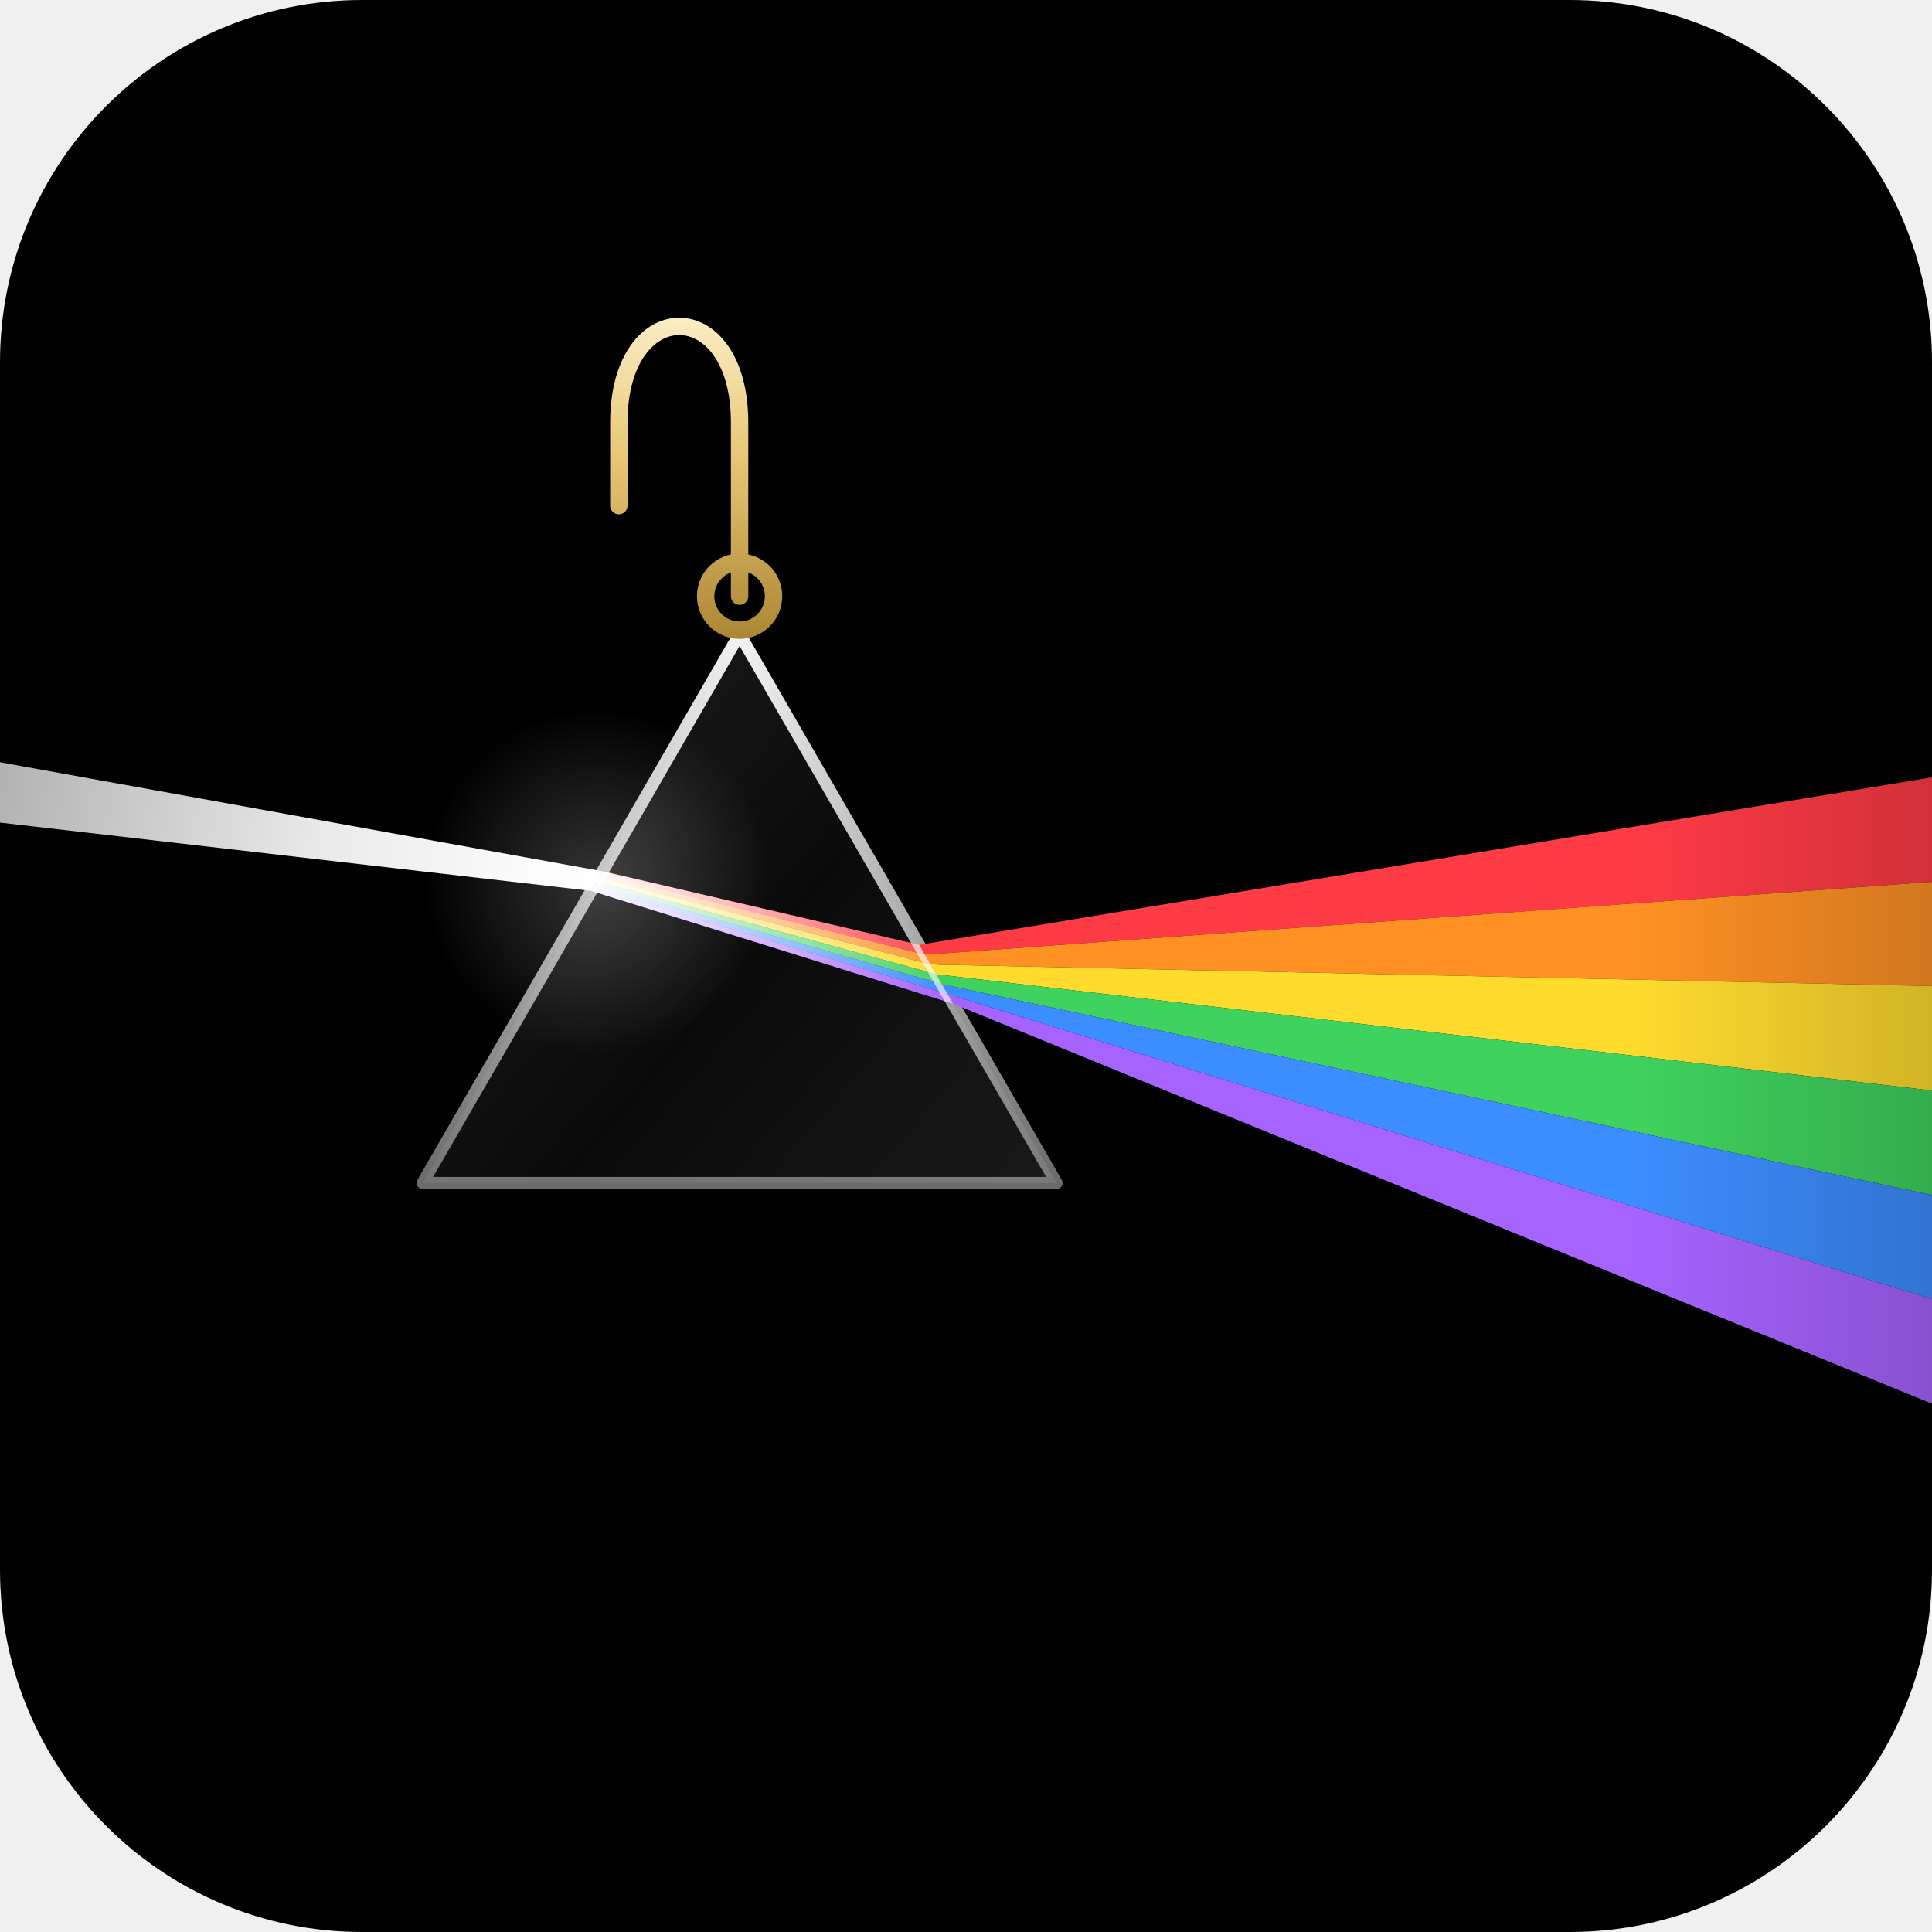
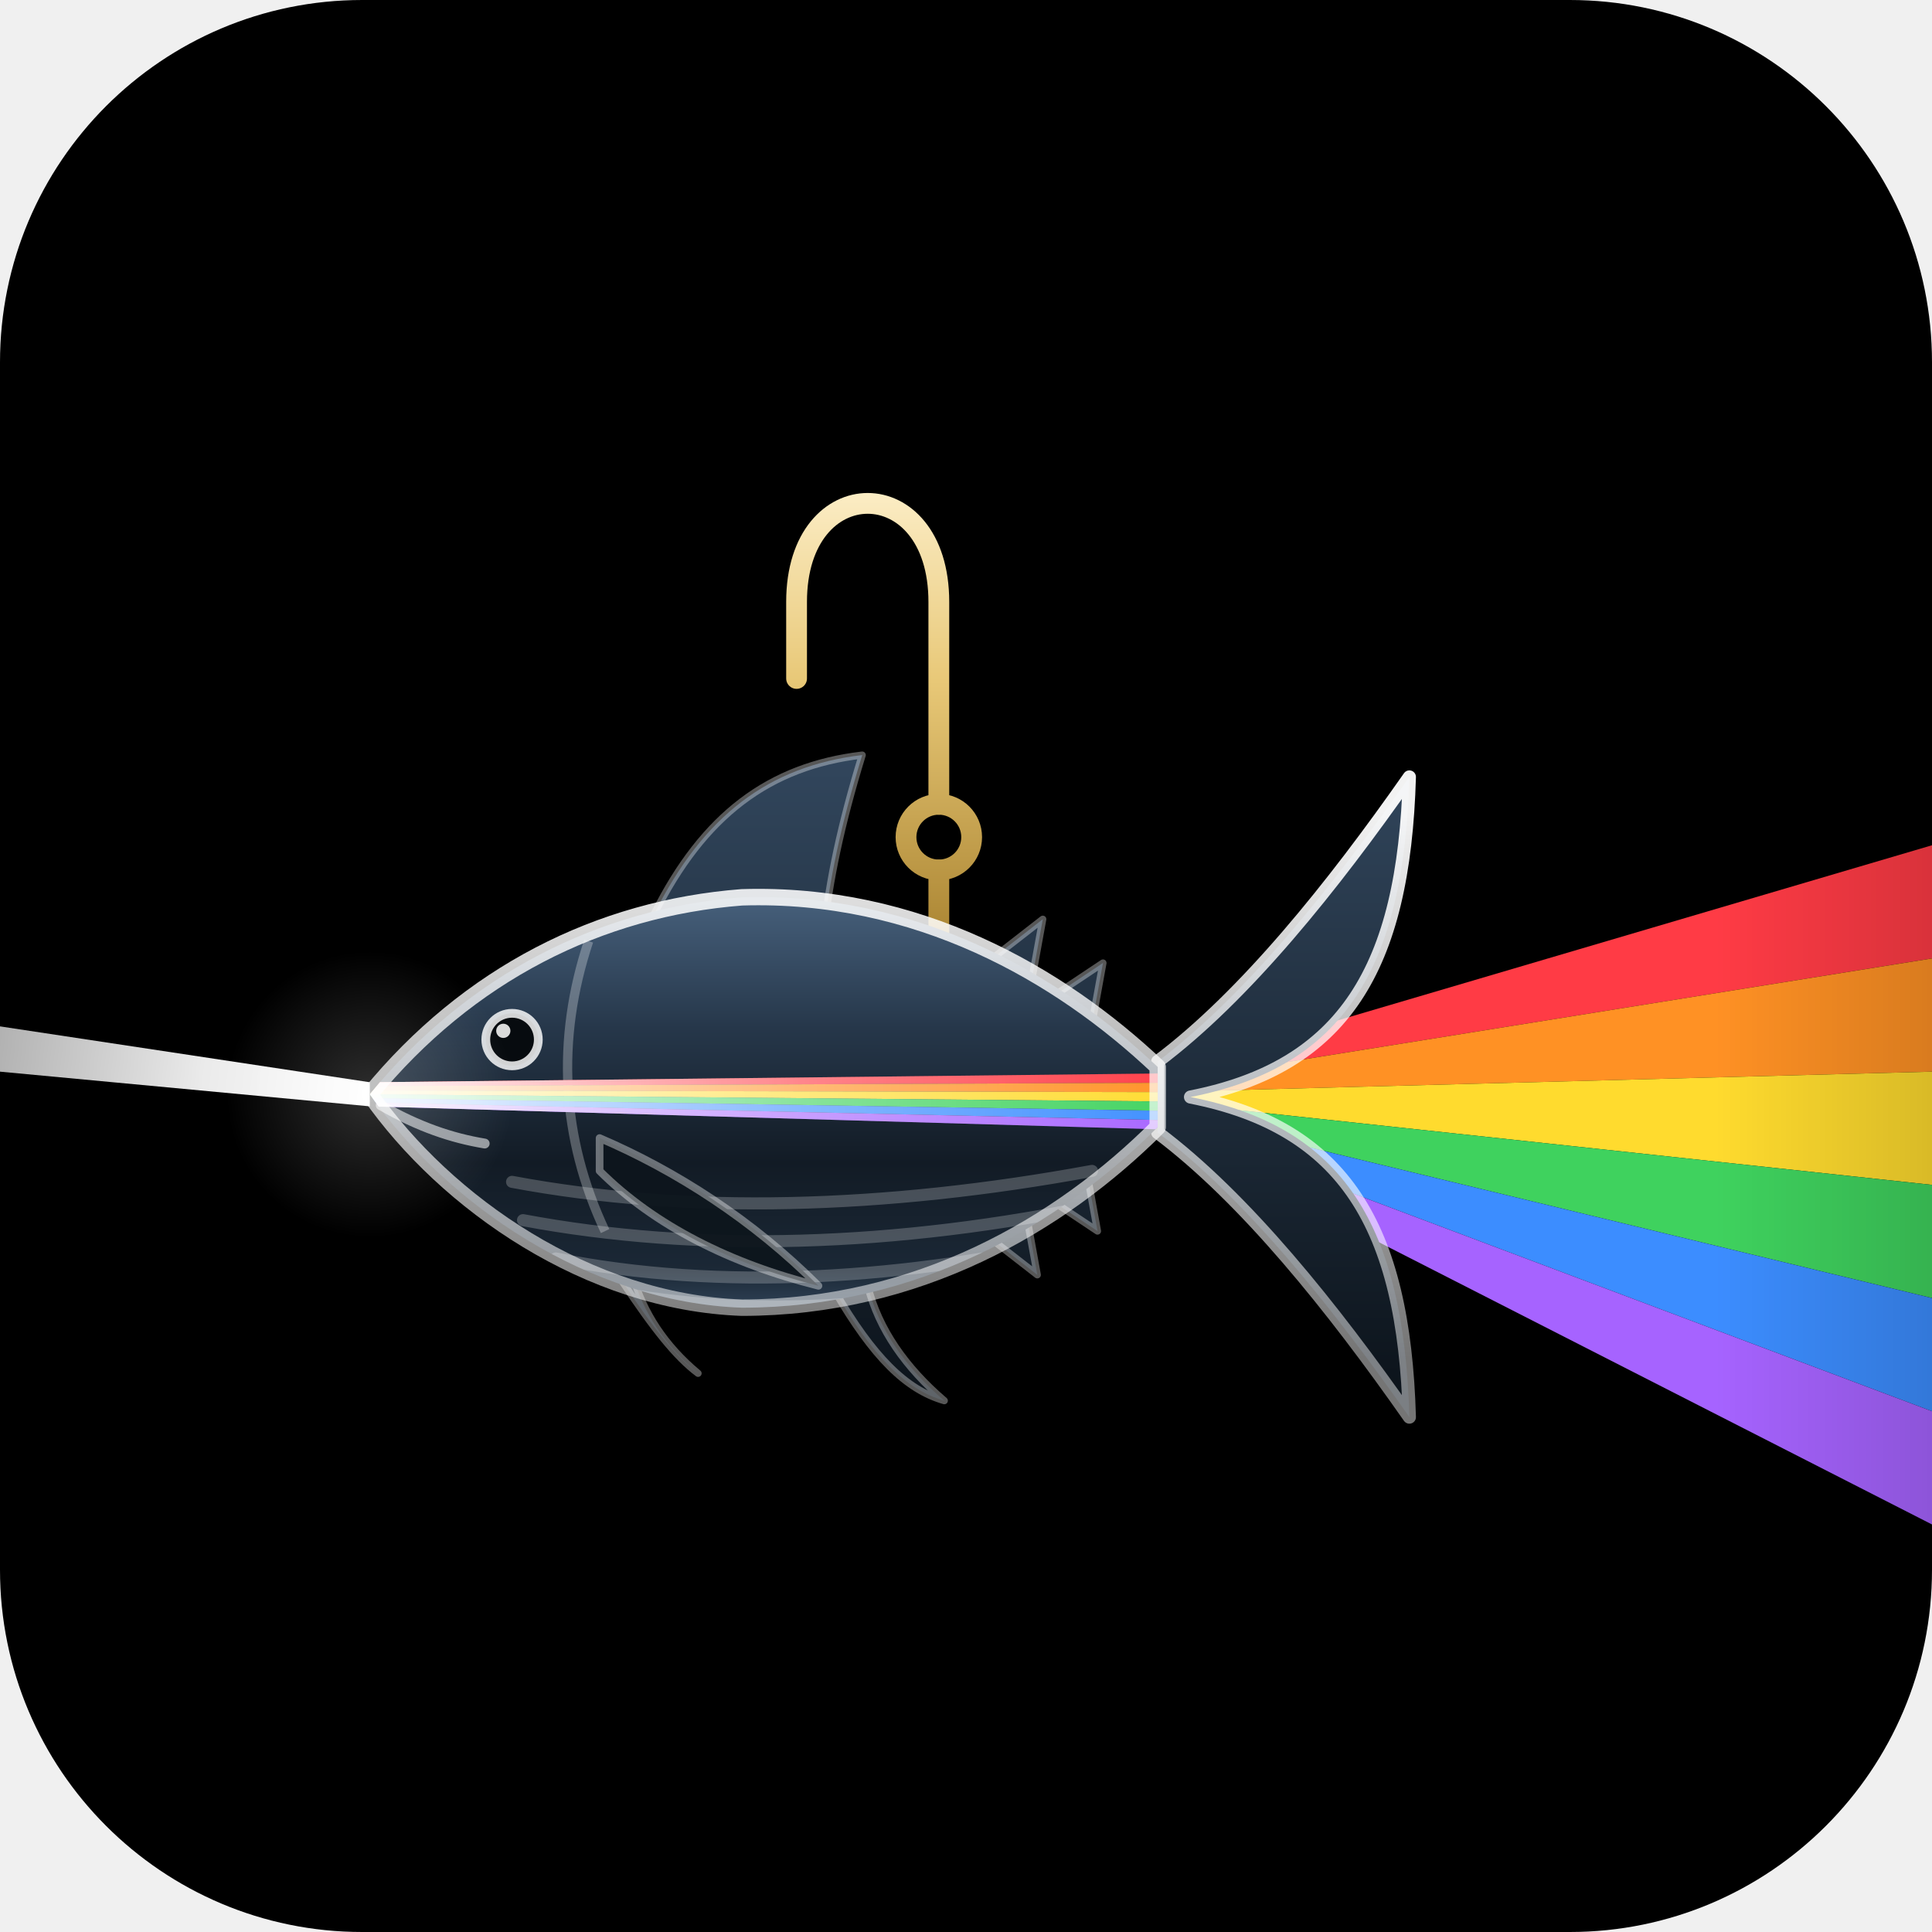
<svg xmlns="http://www.w3.org/2000/svg" viewBox="0 0 512 512" width="512" height="512" role="img" aria-labelledby="prismIconTitle prismIconDesc">
  <defs>
    <clipPath id="plate">
      <rect width="512" height="512" rx="96" ry="96" />
    </clipPath>
-     <linearGradient id="metal" x1="0" y1="78" x2="0" y2="172" gradientUnits="userSpaceOnUse">
+     <linearGradient id="beam" x1="0" y1="278" x2="98" y2="290" gradientUnits="userSpaceOnUse">
+       <stop offset="0" stop-color="#ffffff" stop-opacity="0.70" />
+       <stop offset="0.55" stop-color="#ffffff" stop-opacity="0.92" />
+       <stop offset="1" stop-color="#ffffff" stop-opacity="1" />
+     </linearGradient>
+     <linearGradient id="fade" x1="306.8" y1="0" x2="512" y2="0" gradientUnits="userSpaceOnUse">
+       <stop offset="0" stop-color="#ffffff" stop-opacity="1" />
+       <stop offset="0.72" stop-color="#ffffff" stop-opacity="1" />
+       <stop offset="1" stop-color="#ffffff" stop-opacity="0.85" />
+     </linearGradient>
+     <mask id="fanFade">
+       <rect x="304" y="212" width="208" height="204" fill="url(#fade)" />
+     </mask>
+     <radialGradient id="bloom" cx="98" cy="290" r="38" gradientUnits="userSpaceOnUse">
+       <stop offset="0" stop-color="#ffffff" stop-opacity="0.18" />
+       <stop offset="1" stop-color="#ffffff" stop-opacity="0" />
+     </radialGradient>
+     <linearGradient id="metal" x1="0" y1="36" x2="0" y2="126" gradientUnits="userSpaceOnUse">
      <stop offset="0" stop-color="#fff3d2" />
      <stop offset="0.45" stop-color="#e8c877" />
      <stop offset="1" stop-color="#a8822f" />
    </linearGradient>
-     <linearGradient id="glass" x1="112" y1="168" x2="280" y2="313.5" gradientUnits="userSpaceOnUse">
-       <stop offset="0" stop-color="#ffffff" stop-opacity="0.13" />
-       <stop offset="0.55" stop-color="#ffffff" stop-opacity="0.04" />
-       <stop offset="1" stop-color="#ffffff" stop-opacity="0.10" />
+     <linearGradient id="scale" x1="0" y1="112" x2="0" y2="194" gradientUnits="userSpaceOnUse">
+       <stop offset="0" stop-color="#4c6784" />
+       <stop offset="0.34" stop-color="#26374a" />
+       <stop offset="0.64" stop-color="#121b25" />
+       <stop offset="0.88" stop-color="#1b2836" />
+       <stop offset="1" stop-color="#374c62" />
    </linearGradient>
-     <linearGradient id="edge" x1="196" y1="168" x2="196" y2="313.5" gradientUnits="userSpaceOnUse">
+     <linearGradient id="fin" x1="0" y1="86" x2="0" y2="210" gradientUnits="userSpaceOnUse">
+       <stop offset="0" stop-color="#33485f" />
+       <stop offset="1" stop-color="#0b1219" />
+     </linearGradient>
+     <linearGradient id="edge" x1="0" y1="100" x2="0" y2="200" gradientUnits="userSpaceOnUse">
      <stop offset="0" stop-color="#ffffff" stop-opacity="0.95" />
-       <stop offset="1" stop-color="#ffffff" stop-opacity="0.42" />
+       <stop offset="1" stop-color="#ffffff" stop-opacity="0.46" />
    </linearGradient>
-     <linearGradient id="beam" x1="0" y1="210" x2="158.2" y2="233.5" gradientUnits="userSpaceOnUse">
-       <stop offset="0" stop-color="#ffffff" stop-opacity="0.70" />
-       <stop offset="0.55" stop-color="#ffffff" stop-opacity="0.92" />
-       <stop offset="1" stop-color="#ffffff" stop-opacity="1" />
+     <linearGradient id="core" x1="198" y1="152" x2="342" y2="153.3" gradientUnits="userSpaceOnUse">
+       <stop offset="0" stop-color="#ffffff" stop-opacity="0.95" />
+       <stop offset="0.55" stop-color="#ffffff" stop-opacity="0.38" />
+       <stop offset="1" stop-color="#ffffff" stop-opacity="0.04" />
    </linearGradient>
-     <linearGradient id="core" x1="158.2" y1="233.5" x2="248.1" y2="258.2" gradientUnits="userSpaceOnUse">
-       <stop offset="0" stop-color="#ffffff" stop-opacity="0.95" />
-       <stop offset="0.6" stop-color="#ffffff" stop-opacity="0.45" />
-       <stop offset="1" stop-color="#ffffff" stop-opacity="0.05" />
-     </linearGradient>
-     <linearGradient id="fade" x1="248.1" y1="0" x2="512" y2="0" gradientUnits="userSpaceOnUse">
-       <stop offset="0" stop-color="#ffffff" stop-opacity="1" />
-       <stop offset="0.7" stop-color="#ffffff" stop-opacity="1" />
-       <stop offset="1" stop-color="#ffffff" stop-opacity="0.82" />
-     </linearGradient>
-     <mask id="fanFade">
-       <rect x="236" y="196" width="276" height="188" fill="url(#fade)" />
-     </mask>
-     <radialGradient id="bloom" cx="158.2" cy="233.5" r="46" gradientUnits="userSpaceOnUse">
-       <stop offset="0" stop-color="#ffffff" stop-opacity="0.20" />
-       <stop offset="1" stop-color="#ffffff" stop-opacity="0" />
-     </radialGradient>
+     <clipPath id="bodyClip">
+       <path d="M198 152 C216 130 240 118 266 116 C298 115 324 130 342 147 L342 158 C324 176 298 191 266 191 C238 190 212 172 198 152 Z" />
+     </clipPath>
  </defs>
  <g clip-path="url(#plate)">
    <rect width="512" height="512" fill="#000000" />
-     <polygon points="0,202 159.7,230.9 156.7,236.1 0,218" fill="url(#beam)" />
-     <polygon points="196,168 280,313.5 112,313.5" fill="url(#glass)" />
-     <polygon points="159.7,230.9 159.2,231.7 245.1,253.0 243.6,250.4" fill="#ff3b45" />
-     <polygon points="159.2,231.7 158.7,232.6 246.6,255.6 245.1,253.0" fill="#ff9124" />
-     <polygon points="158.7,232.6 158.2,233.5 248.1,258.2 246.6,255.6" fill="#ffdb2e" />
-     <polygon points="158.2,233.5 157.7,234.3 249.6,260.8 248.1,258.2" fill="#3fd25e" />
-     <polygon points="157.7,234.3 157.2,235.2 251.1,263.4 249.6,260.8" fill="#3c8dff" />
-     <polygon points="157.2,235.2 156.7,236.1 252.6,266.0 251.1,263.4" fill="#a663ff" />
-     <polygon points="159.7,230.9 156.7,236.1 252.6,266.0 243.6,250.4" fill="url(#core)" />
-     <polygon points="196,168 280,313.5 112,313.5" fill="none" stroke="url(#edge)" stroke-width="3.2" stroke-linejoin="round" />
+     <polygon points="0,272 98,286.81 98,293.19 0,284" fill="url(#beam)" />
    <g mask="url(#fanFade)">
-       <polygon points="243.6,250.4 245.1,253.0 512,233.7 512,206.0" fill="#ff3b45" />
-       <polygon points="245.1,253.0 246.6,255.6 512,261.3 512,233.7" fill="#ff9124" />
-       <polygon points="246.6,255.6 248.1,258.2 512,289.0 512,261.3" fill="#ffdb2e" />
-       <polygon points="248.1,258.2 249.6,260.8 512,316.7 512,289.0" fill="#3fd25e" />
-       <polygon points="249.6,260.8 251.1,263.4 512,344.3 512,316.7" fill="#3c8dff" />
-       <polygon points="251.1,263.4 252.6,266.0 512,372.0 512,344.3" fill="#a663ff" />
+       <polygon points="306.8,284.49 306.8,286.96 512,254 512,224" fill="#ff3b45" />
+       <polygon points="306.8,286.96 306.8,289.42 512,284 512,254" fill="#ff9124" />
+       <polygon points="306.8,289.42 306.8,291.89 512,314 512,284" fill="#ffdb2e" />
+       <polygon points="306.8,291.89 306.8,294.35 512,344 512,314" fill="#3fd25e" />
+       <polygon points="306.8,294.35 306.8,296.82 512,374 512,344" fill="#3c8dff" />
+       <polygon points="306.8,296.82 306.8,299.28 512,404 512,374" fill="#a663ff" />
    </g>
-     <circle cx="158.2" cy="233.5" r="46" fill="url(#bloom)" />
-     <g fill="none" stroke="url(#metal)" stroke-width="4.6" stroke-linecap="round">
-       <path d="M196 158 L196 112 C196 78 164 78 164 112 L164 134" />
-       <circle cx="196" cy="158" r="9" />
+     <g transform="translate(98,290) scale(1.45) translate(-198,-152)">
+       <g fill="none" stroke="url(#metal)" stroke-width="3.8" stroke-linecap="round">
+         <path d="M302 99 L302 62 C302 38 276 38 276 62 L276 76" />
+         <circle cx="302" cy="105" r="6" />
+         <path d="M302 111 L302 123" />
+       </g>
+       <g fill="url(#fin)" stroke="#ffffff" stroke-opacity="0.34" stroke-width="1.3" stroke-linejoin="round">
+         <path d="M250 119 C259 101 271 92 288 90 C284 103 282 113 281 122 Z" />
+         <path d="M283 188 C290 200 296 206 303 208 C296 202 291 195 289 187 Z" />
+         <path d="M244 186 C250 195 254 200 258 203 C252 198 248 192 246 185 Z" />
+         <path d="M312 127 L321 120 L319 131 Z" />
+         <path d="M323 134 L332 128 L330 139 Z" />
+         <path d="M311 178 L320 185 L318 174 Z" />
+         <path d="M322 171 L331 177 L329 166 Z" />
+       </g>
+       <path d="M342 146 C358 134 374 114 388 94 C387 129 376 147 348 152.5 C376 158 387 176 388 211 C374 191 358 171 342 159 Z" fill="url(#fin)" stroke="url(#edge)" stroke-width="2.4" stroke-linejoin="round" />
+       <path d="M198 152 C216 130 240 118 266 116 C298 115 324 130 342 147 L342 158 C324 176 298 191 266 191 C238 190 212 172 198 152 Z" fill="url(#scale)" />
+       <g clip-path="url(#bodyClip)">
+         <path d="M238 124 C232 142 233 160 241 177" fill="none" stroke="#ffffff" stroke-opacity="0.28" stroke-width="1.7" />
+         <g fill="none" stroke="#ffffff" stroke-opacity="0.22" stroke-width="2.2" stroke-linecap="round">
+           <path d="M224 168 C256 174 292 173 330 166" />
+           <path d="M226 175 C258 181 294 180 332 172" />
+           <path d="M232 182 C262 188 296 186 330 178" />
+           <path d="M242 188 C268 193 296 191 324 184" />
+         </g>
+         <polygon points="198,149.8 198,150.5 342,149.9 342,148.2" fill="#ff3b45" />
+         <polygon points="198,150.5 198,151.3 342,151.6 342,149.9" fill="#ff9124" />
+         <polygon points="198,151.3 198,152.0 342,153.3 342,151.6" fill="#ffdb2e" />
+         <polygon points="198,152.0 198,152.7 342,155.0 342,153.3" fill="#3fd25e" />
+         <polygon points="198,152.7 198,153.5 342,156.7 342,155.0" fill="#3c8dff" />
+         <polygon points="198,153.5 198,154.2 342,158.4 342,156.7" fill="#a663ff" />
+         <polygon points="198,149.8 198,154.2 342,158.4 342,148.2" fill="url(#core)" />
+       </g>
+       <path d="M198 152 C216 130 240 118 266 116 C298 115 324 130 342 147 L342 158 C324 176 298 191 266 191 C238 190 212 172 198 152 Z" fill="none" stroke="url(#edge)" stroke-width="3.0" stroke-linejoin="round" />
+       <path d="M240 160 C254 166 268 175 280 187 C264 183 250 176 240 166 Z" fill="#0d151d" fill-opacity="0.95" stroke="#ffffff" stroke-opacity="0.38" stroke-width="1.4" stroke-linejoin="round" />
+       <path d="M200 154 C207 158 213 160 219 161" fill="none" stroke="#ffffff" stroke-opacity="0.55" stroke-width="1.8" stroke-linecap="round" />
+       <circle cx="224" cy="142" r="4.8" fill="#070b0f" stroke="#ffffff" stroke-opacity="0.82" stroke-width="1.6" />
+       <circle cx="222.4" cy="140.4" r="1.3" fill="#ffffff" fill-opacity="0.85" />
    </g>
+     <circle cx="98" cy="290" r="38" fill="url(#bloom)" />
  </g>
</svg>
